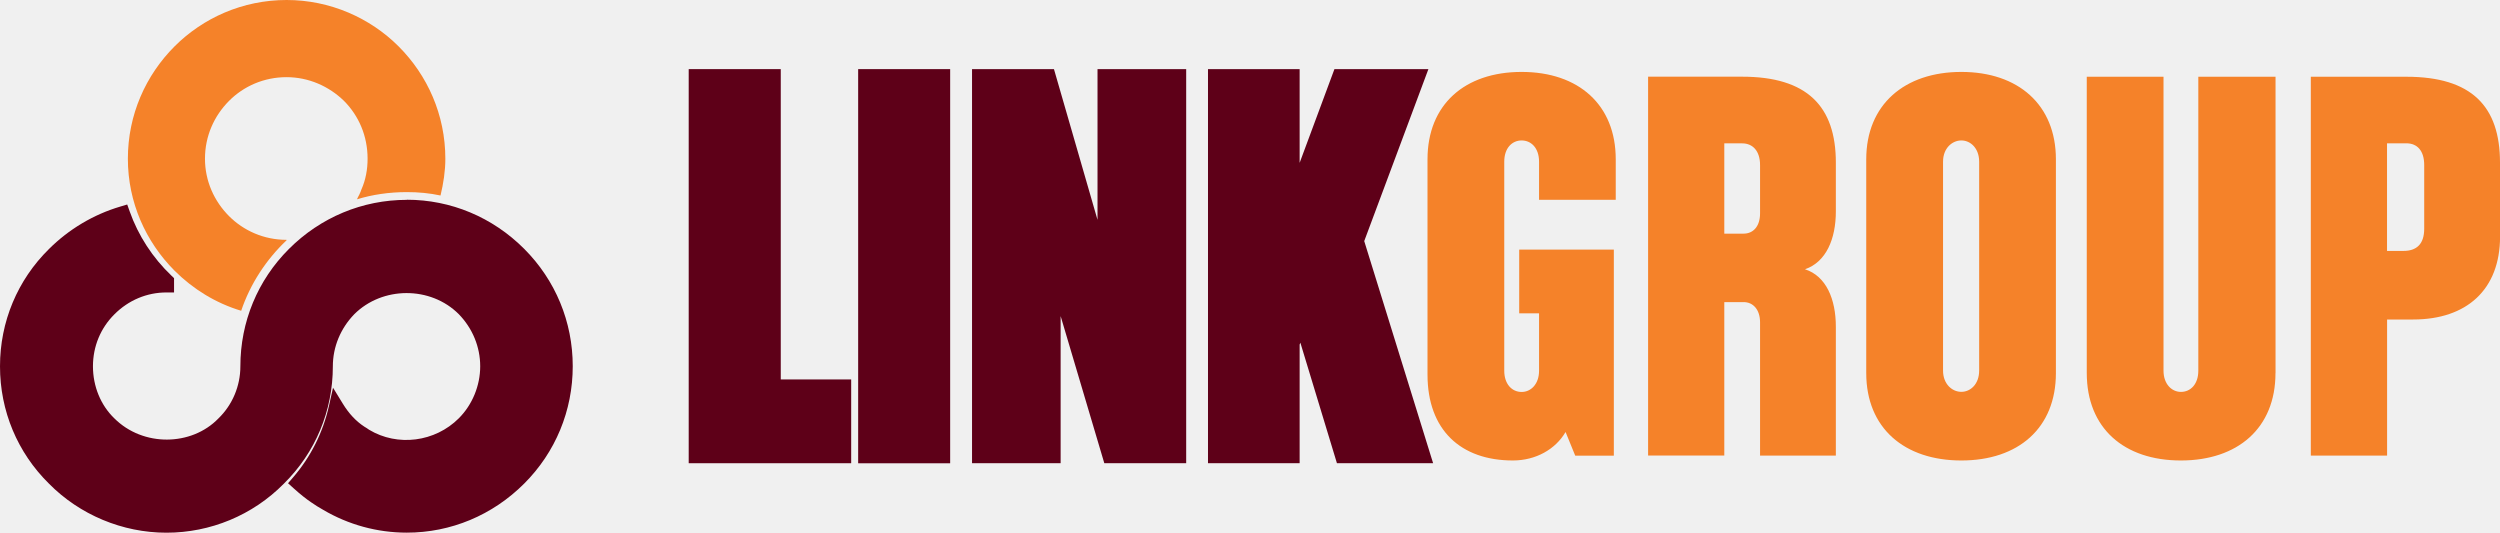
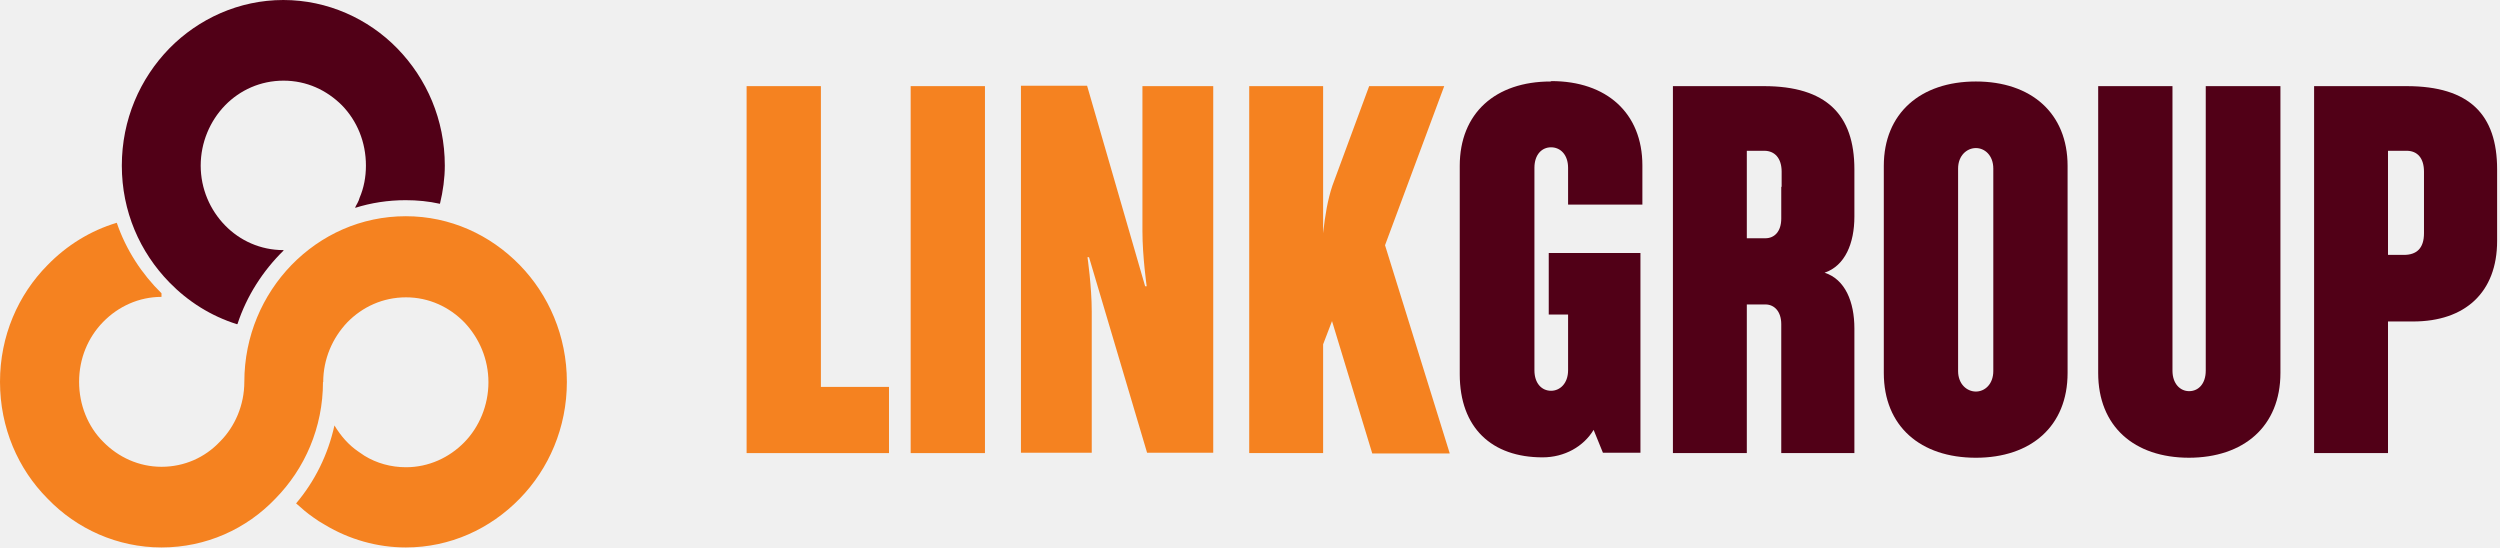
- <svg xmlns="http://www.w3.org/2000/svg" id="_Слой_2" data-name="Слой 2" viewBox="0 0 419.56 89.41">
+ <svg xmlns="http://www.w3.org/2000/svg" width="274" height="60" viewBox="0 0 274 60" fill="none">
+   <path fill-rule="evenodd" clip-rule="evenodd" d="M158.881 49.659L151.799 26.877L158.287 9.44H150.06L146.032 20.343C145.523 21.87 145.226 23.567 145.014 25.561V9.44H136.914V49.659H145.014V37.737L145.989 35.192L150.4 49.701H158.881V49.659Z" fill="#F58220" />
+   <path fill-rule="evenodd" clip-rule="evenodd" d="M132.971 49.659V9.44H125.211V25.35C125.211 28.107 125.677 31.374 125.677 31.374H125.507L119.146 9.398H111.895V49.617H119.655V34.132C119.655 31.416 119.189 28.192 119.189 28.192H119.358L125.719 49.617H132.971V49.659Z" fill="#F58220" />
+   <path fill-rule="evenodd" clip-rule="evenodd" d="M107.951 49.659V9.44H99.809V49.659H107.951Z" fill="#F58220" />
+   <path fill-rule="evenodd" clip-rule="evenodd" d="M97.434 49.659V42.404H89.97V9.44H81.828V49.659H97.434Z" fill="#F58220" />
+   <path d="M261.725 35.234H264.481C270.164 35.234 273.684 32.052 273.684 26.41V18.561C273.684 12.579 270.673 9.44 263.76 9.44H253.625V49.659H261.725V35.234ZM261.725 16.525H263.76C264.948 16.525 265.669 17.331 265.669 18.816V25.561C265.669 27.216 264.863 27.937 263.464 27.937H261.725V16.525Z" fill="#510017" />
+   <path d="M169.954 8.931C163.89 8.931 159.988 12.41 159.988 18.18V41.005C159.988 46.902 163.508 50.126 169.063 50.126C171.481 50.126 173.559 48.938 174.661 47.114L175.679 49.617H179.793V27.726H169.742V34.471H171.862V40.581C171.862 42.023 170.972 42.829 169.996 42.829C168.979 42.829 168.173 42.023 168.173 40.581V18.392C168.173 16.95 168.979 16.144 169.996 16.144C171.014 16.144 171.862 16.95 171.862 18.392V22.423H180.005V18.138C180.005 12.368 176.061 8.889 170.039 8.889L169.954 8.931Z" fill="#510017" />
+   <path d="M216.558 50.169C222.58 50.169 226.608 46.732 226.608 40.877V18.18C226.608 12.41 222.622 8.931 216.558 8.931C210.494 8.931 206.465 12.41 206.465 18.18V40.877C206.465 46.732 210.494 50.169 216.558 50.169ZM214.607 18.477C214.607 17.035 215.582 16.228 216.558 16.228C217.533 16.228 218.466 17.035 218.466 18.477V40.665C218.466 42.108 217.533 42.914 216.558 42.914C215.582 42.914 214.607 42.108 214.607 40.665V18.477Z" fill="#510017" />
+   <path d="M239.884 50.168C245.906 50.168 249.935 46.731 249.935 40.877V9.44H241.75V40.622C241.75 42.065 240.944 42.871 239.927 42.871C238.951 42.871 238.103 42.065 238.103 40.622V9.44H229.961V40.877C229.961 46.731 233.905 50.168 239.927 50.168H239.884Z" fill="#510017" />
+   <path d="M193.317 9.44H183.352V49.659H191.451V33.368H193.487C194.462 33.368 195.226 34.131 195.226 35.531V49.659H203.241V35.998C203.241 33.071 202.223 30.61 199.975 29.889C202.223 29.125 203.241 26.664 203.241 23.737V18.561C203.241 12.579 200.187 9.44 193.317 9.44ZM195.226 20.47V23.949C195.226 25.392 194.462 26.113 193.487 26.113H191.451V16.525H193.36C194.505 16.525 195.268 17.331 195.268 18.816V20.47H195.226Z" fill="#510017" />
+   <g clip-path="url(#clip0_1155_29470)">
+     <path fill-rule="evenodd" clip-rule="evenodd" d="M35.399 41.849C35.399 46.876 33.395 51.383 30.183 54.651C27.02 57.969 22.601 60 17.7 60C12.87 60 8.403 57.969 5.216 54.651C1.98 51.407 0 46.876 0 41.849C0 36.822 1.98 32.315 5.216 29.047C7.316 26.892 9.9 25.283 12.798 24.416C13.812 27.387 15.55 30.037 17.7 32.142V32.538C15.237 32.538 12.967 33.578 11.301 35.287C9.635 36.995 8.669 39.298 8.669 41.849C8.669 44.375 9.635 46.752 11.301 48.411C12.967 50.12 15.237 51.16 17.7 51.16C20.235 51.16 22.481 50.12 24.098 48.411C25.765 46.752 26.779 44.375 26.779 41.849C26.779 36.822 28.783 32.315 31.946 29.047C35.182 25.728 39.576 23.698 44.478 23.698C49.332 23.698 53.726 25.728 56.962 29.047C60.125 32.291 62.129 36.822 62.129 41.849C62.129 46.876 60.149 51.383 56.962 54.651C53.726 57.969 49.332 60 44.478 60C41.315 60 38.248 59.108 35.616 57.524C35.133 57.251 34.699 56.979 34.337 56.706C33.685 56.261 33.057 55.716 32.453 55.171C34.506 52.745 35.954 49.822 36.655 46.628C37.355 47.792 38.224 48.782 39.287 49.501C39.552 49.674 39.77 49.822 39.939 49.946C41.267 50.764 42.836 51.209 44.502 51.209C46.965 51.209 49.235 50.169 50.901 48.461C52.519 46.801 53.533 44.424 53.533 41.898C53.533 39.348 52.519 37.045 50.901 35.336C49.235 33.628 46.989 32.588 44.502 32.588C41.967 32.588 39.721 33.628 38.055 35.336C36.437 37.045 35.423 39.348 35.423 41.898L35.399 41.849Z" fill="#F58220" />
+     <path d="M26.029 35.51C27.043 32.414 28.83 29.666 31.075 27.462V27.412C28.54 27.412 26.294 26.372 24.676 24.713C23.01 23.005 21.996 20.677 21.996 18.151C21.996 15.625 23.01 13.248 24.676 11.539C26.294 9.88 28.54 8.84 31.075 8.84C33.611 8.84 35.808 9.88 37.474 11.539C39.14 13.248 40.106 15.576 40.106 18.151C40.106 19.364 39.889 20.578 39.406 21.692C39.358 21.866 39.309 22.014 39.188 22.237C39.068 22.46 38.971 22.608 38.923 22.782C40.637 22.237 42.521 21.94 44.453 21.94C45.756 21.94 46.988 22.064 48.219 22.336C48.557 20.949 48.751 19.513 48.751 18.151C48.751 13.124 46.771 8.617 43.535 5.299C40.372 2.055 35.905 0 31.051 0C26.198 0 21.755 2.055 18.567 5.299C15.332 8.617 13.352 13.124 13.352 18.151C13.352 23.178 15.332 27.635 18.567 30.953C20.62 33.058 23.131 34.643 25.98 35.535L26.029 35.51Z" fill="#510017" />
+   </g>
  <defs>
-     <style>
-       .cls-1 {
-         fill: #f58229;
-         fill-rule: evenodd;
-       }
- 
-       .cls-1, .cls-2 {
-         stroke-width: 0px;
-       }
- 
-       .cls-2 {
-         fill: #5e0018;
-       }
-     </style>
+     <clipPath id="clip0_1155_29470">
+       <rect width="62.105" height="60" fill="white" />
+     </clipPath>
  </defs>
-   <g id="Layer_1" data-name="Layer 1">
-     <g>
-       <g>
-         <rect class="cls-2" x="144.02" y="11.6" width="15.44" height="66.15" />
-         <path class="cls-2" d="m68.27,33.54c-7.44,0-14.47,2.93-19.78,8.24-5.26,5.25-8.15,12.25-8.15,19.7,0,3.3-1.33,6.47-3.69,8.75-4.51,4.66-12.64,4.8-17.47-.03-2.28-2.2-3.58-5.37-3.58-8.72s1.28-6.42,3.6-8.73c2.36-2.37,5.46-3.67,8.73-3.67h1.28v-2.4l-.4-.38c-3.18-3.02-5.62-6.77-7.05-10.83l-.41-1.15-1.17.35c-4.49,1.33-8.63,3.8-11.96,7.12C2.93,47,0,54,0,61.48s2.93,14.48,8.22,19.69c5.16,5.23,12.34,8.23,19.71,8.23s14.47-2.92,19.7-8.22c5.31-5.23,8.23-12.23,8.23-19.71,0-3.24,1.28-6.34,3.59-8.73,4.71-4.71,12.8-4.76,17.54-.02,2.33,2.4,3.6,5.51,3.6,8.75s-1.31,6.45-3.59,8.73c-3.99,3.99-10.28,4.8-15.06,1.92-.24-.17-.53-.37-.83-.54-1.36-.89-2.57-2.18-3.57-3.82l-1.65-2.69-.69,3.08c-.99,4.43-3.08,8.58-6.04,12l-.82.95.93.84c1.12,1.01,2.1,1.79,2.95,2.36.6.42,1.29.86,2.03,1.27,4.24,2.5,9.08,3.82,14.02,3.82,7.39,0,14.39-2.92,19.7-8.23,5.26-5.26,8.15-12.25,8.15-19.7s-2.9-14.44-8.15-19.7c-5.3-5.31-12.3-8.24-19.7-8.24Z" />
-         <polygon class="cls-2" points="131.03 11.6 115.58 11.6 115.58 77.74 142.85 77.74 142.85 63.68 131.03 63.68 131.03 11.6" />
-         <polygon class="cls-2" points="228.95 40.46 239.72 11.6 223.95 11.6 218.11 27.33 218.11 11.6 202.73 11.6 202.73 77.74 218.11 77.74 218.11 57.83 218.23 57.51 224.37 77.74 240.51 77.74 228.95 40.46" />
-         <polygon class="cls-2" points="184.19 36.9 176.88 11.6 163.13 11.6 163.13 77.74 178 77.74 178 53.05 185.33 77.74 199.07 77.74 199.07 11.6 184.19 11.6 184.19 36.9" />
-       </g>
-       <path class="cls-1" d="m419.56,39.69v-12.39c0-9.48-4.78-14.42-15.72-14.42h-16.03v63.58h12.8v-22.84h4.38c8.99,0,14.58-5.02,14.58-13.93h0Zm-12.72-1.3c0,2.59-1.29,3.72-3.48,3.72h-2.76v-18.06h3.24c1.87,0,3,1.29,3,3.64v10.69h0Zm-24.95,24.21V12.88h-12.96v49.33c0,2.26-1.29,3.56-2.92,3.56-1.53,0-2.92-1.3-2.92-3.56V12.88h-12.88v49.73c0,9.24,6.24,14.67,15.79,14.67s15.88-5.43,15.88-14.67h0Zm-36.86,0V26.73c0-9.15-6.32-14.66-15.87-14.66s-15.96,5.5-15.96,14.66v35.88c0,9.24,6.4,14.67,15.96,14.67s15.87-5.43,15.87-14.67h0Zm-12.88-.4c0,2.26-1.45,3.56-2.99,3.56s-3.07-1.3-3.07-3.56V27.13c0-2.27,1.54-3.56,3.07-3.56s2.99,1.3,2.99,3.56v35.08h0Zm-24.05,14.26v-21.62c0-4.63-1.62-8.51-5.18-9.65,3.56-1.22,5.18-5.1,5.18-9.72v-8.18c0-9.48-4.85-14.42-15.72-14.42h-15.79v63.58h12.79v-25.75h3.25c1.54,0,2.75,1.21,2.75,3.4v22.36h12.72Zm-12.72-40.66c0,2.27-1.21,3.41-2.75,3.41h-3.25v-15.15h3c1.79,0,3,1.29,3,3.64v8.1h0Zm-24.22-2.27v-6.8c0-9.15-6.24-14.66-15.8-14.66s-15.79,5.5-15.79,14.66v36.13c0,9.31,5.59,14.42,14.33,14.42,3.82,0,7.14-1.86,8.84-4.78l1.62,3.97h6.48v-34.58h-15.88v10.69h3.33v9.64c0,2.26-1.38,3.56-2.92,3.56-1.62,0-2.92-1.3-2.92-3.56V27.13c0-2.27,1.3-3.56,2.92-3.56s2.92,1.3,2.92,3.56v6.4h12.88ZM40.49,52.16c-4.3-1.29-8.1-3.65-11.18-6.72-4.86-4.86-7.85-11.5-7.85-18.8h0c0-7.37,2.99-14.01,7.85-18.87C34.09,3,40.73,0,48.1,0h0c7.29,0,14.01,3,18.79,7.78,4.86,4.86,7.85,11.5,7.85,18.87h0c0,2.03-.32,4.13-.81,6.16-1.86-.4-3.72-.57-5.67-.57-2.91,0-5.75.41-8.35,1.21.08-.24.25-.49.4-.81.16-.33.25-.57.33-.81.73-1.62,1.05-3.4,1.05-5.19h0c0-3.81-1.46-7.2-3.97-9.72-2.5-2.43-5.91-3.97-9.63-3.97h0c-3.81,0-7.21,1.53-9.64,3.97-2.51,2.52-4.05,5.91-4.05,9.72h0c0,3.73,1.54,7.13,4.05,9.64,2.43,2.43,5.83,3.97,9.64,3.97h0v.08c-3.41,3.23-6.08,7.29-7.61,11.82h0Z" />
-     </g>
-   </g>
</svg>
